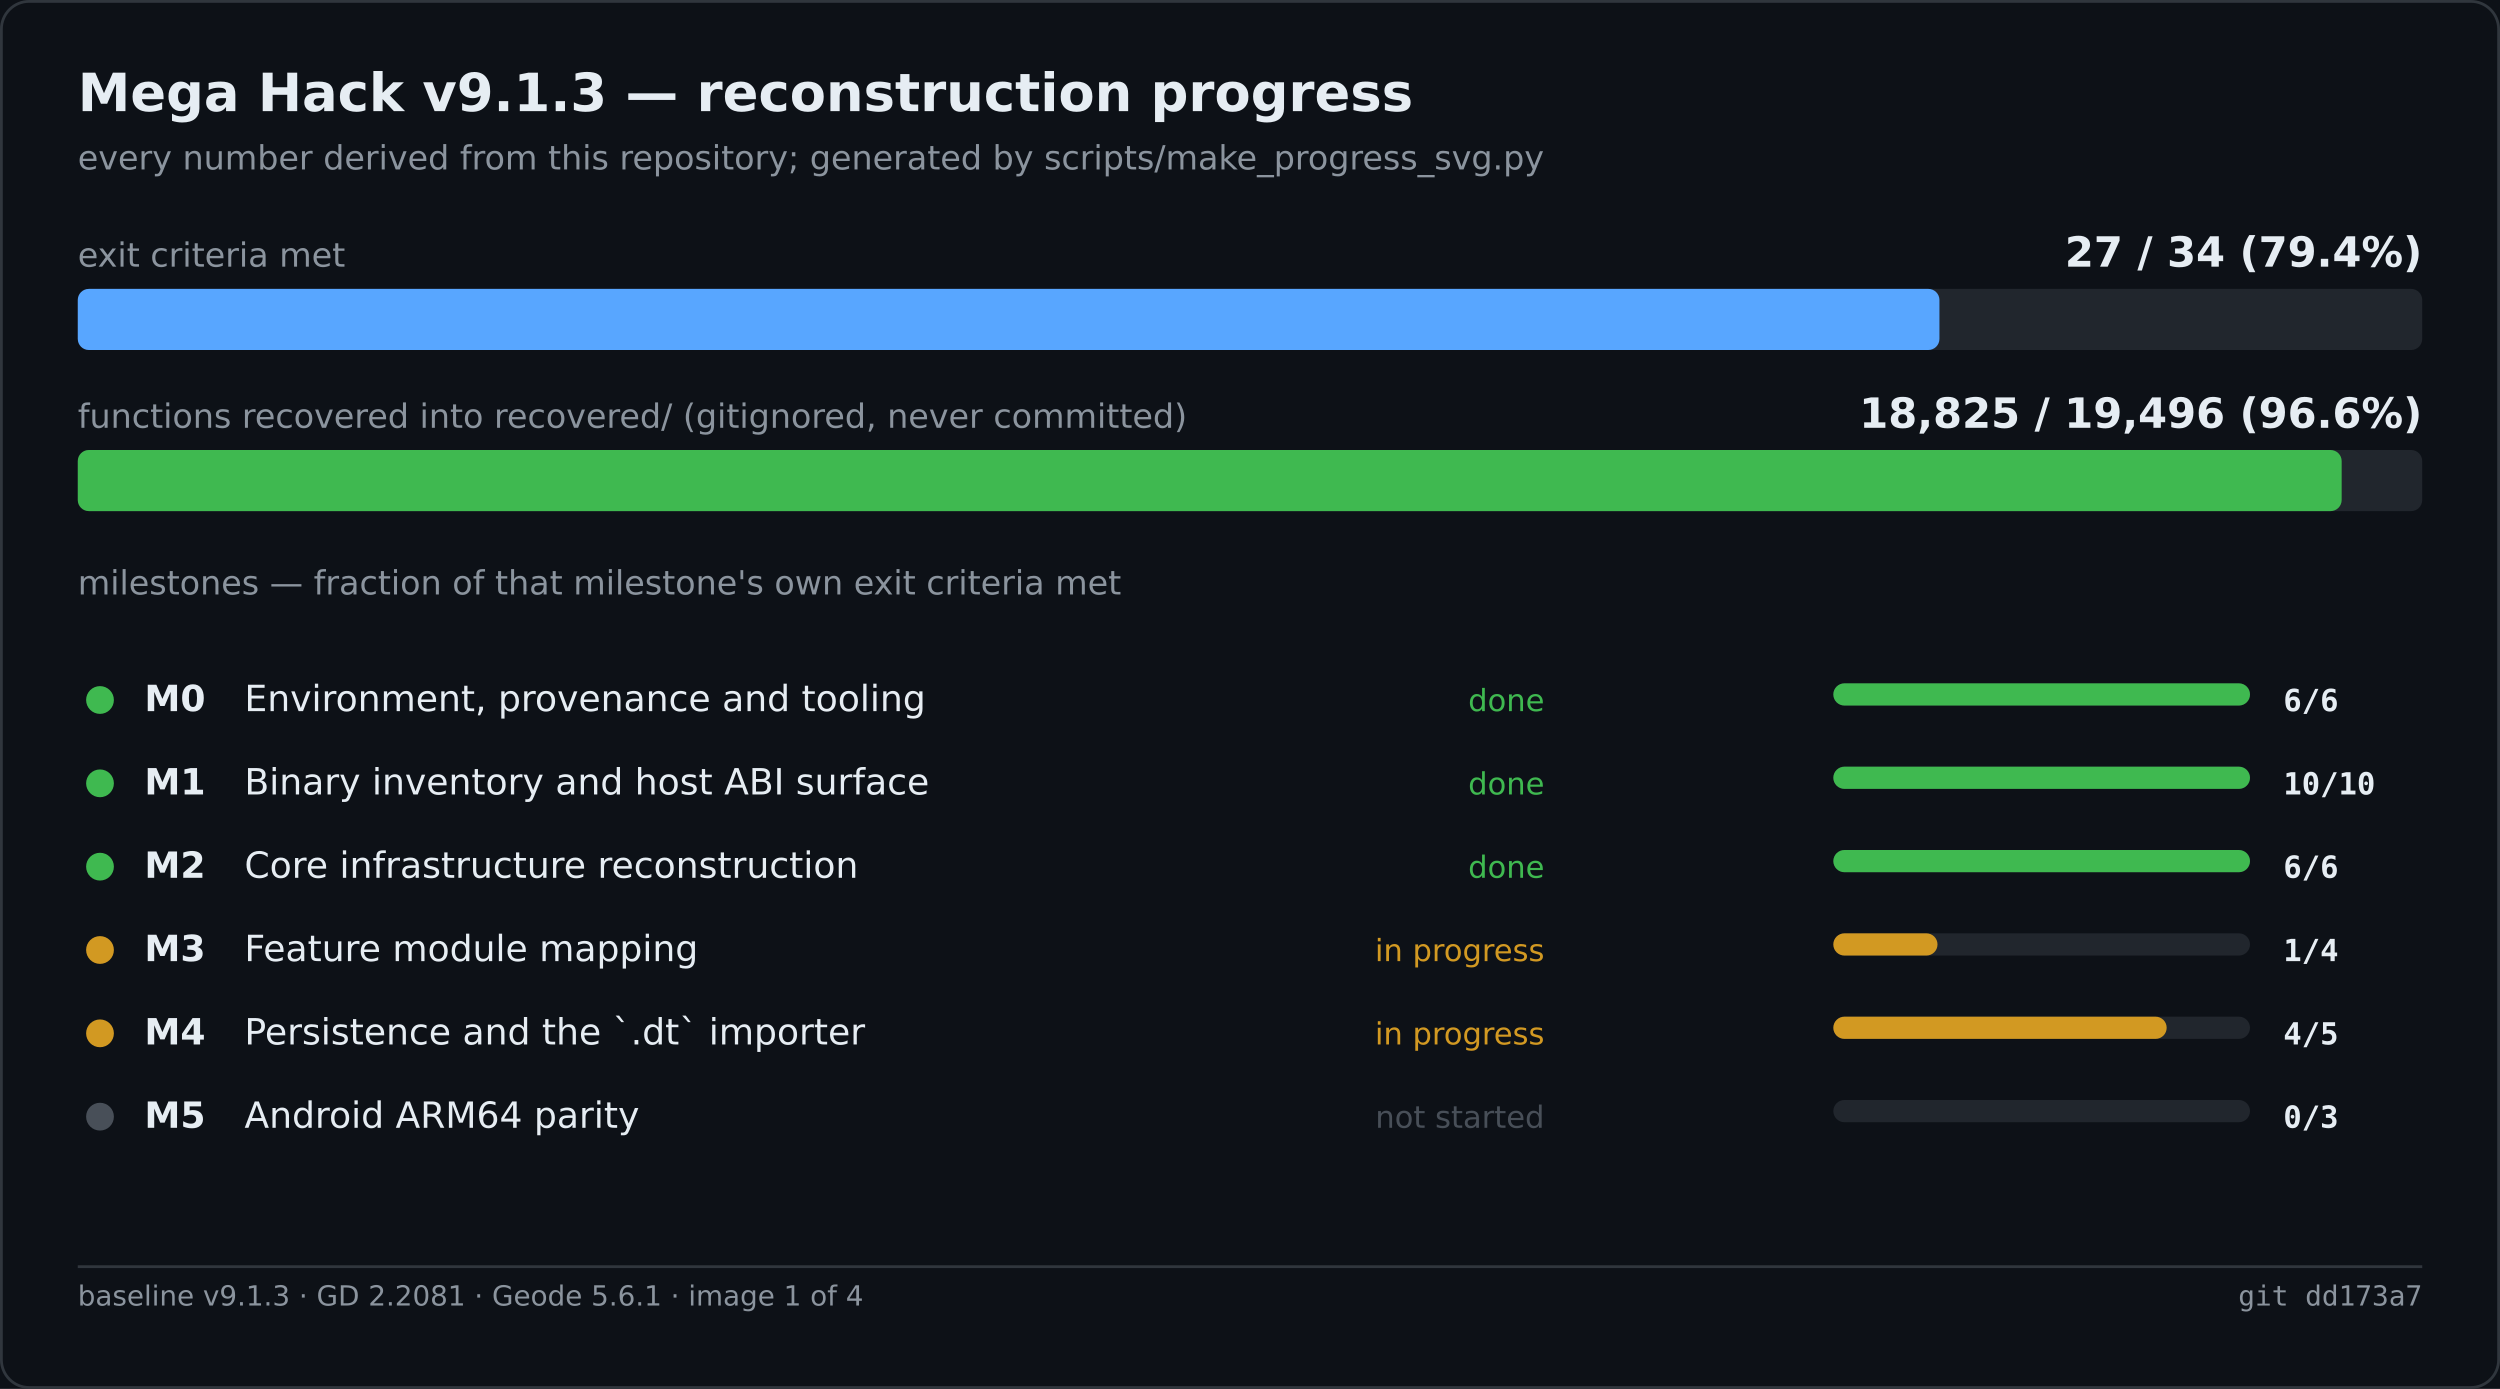
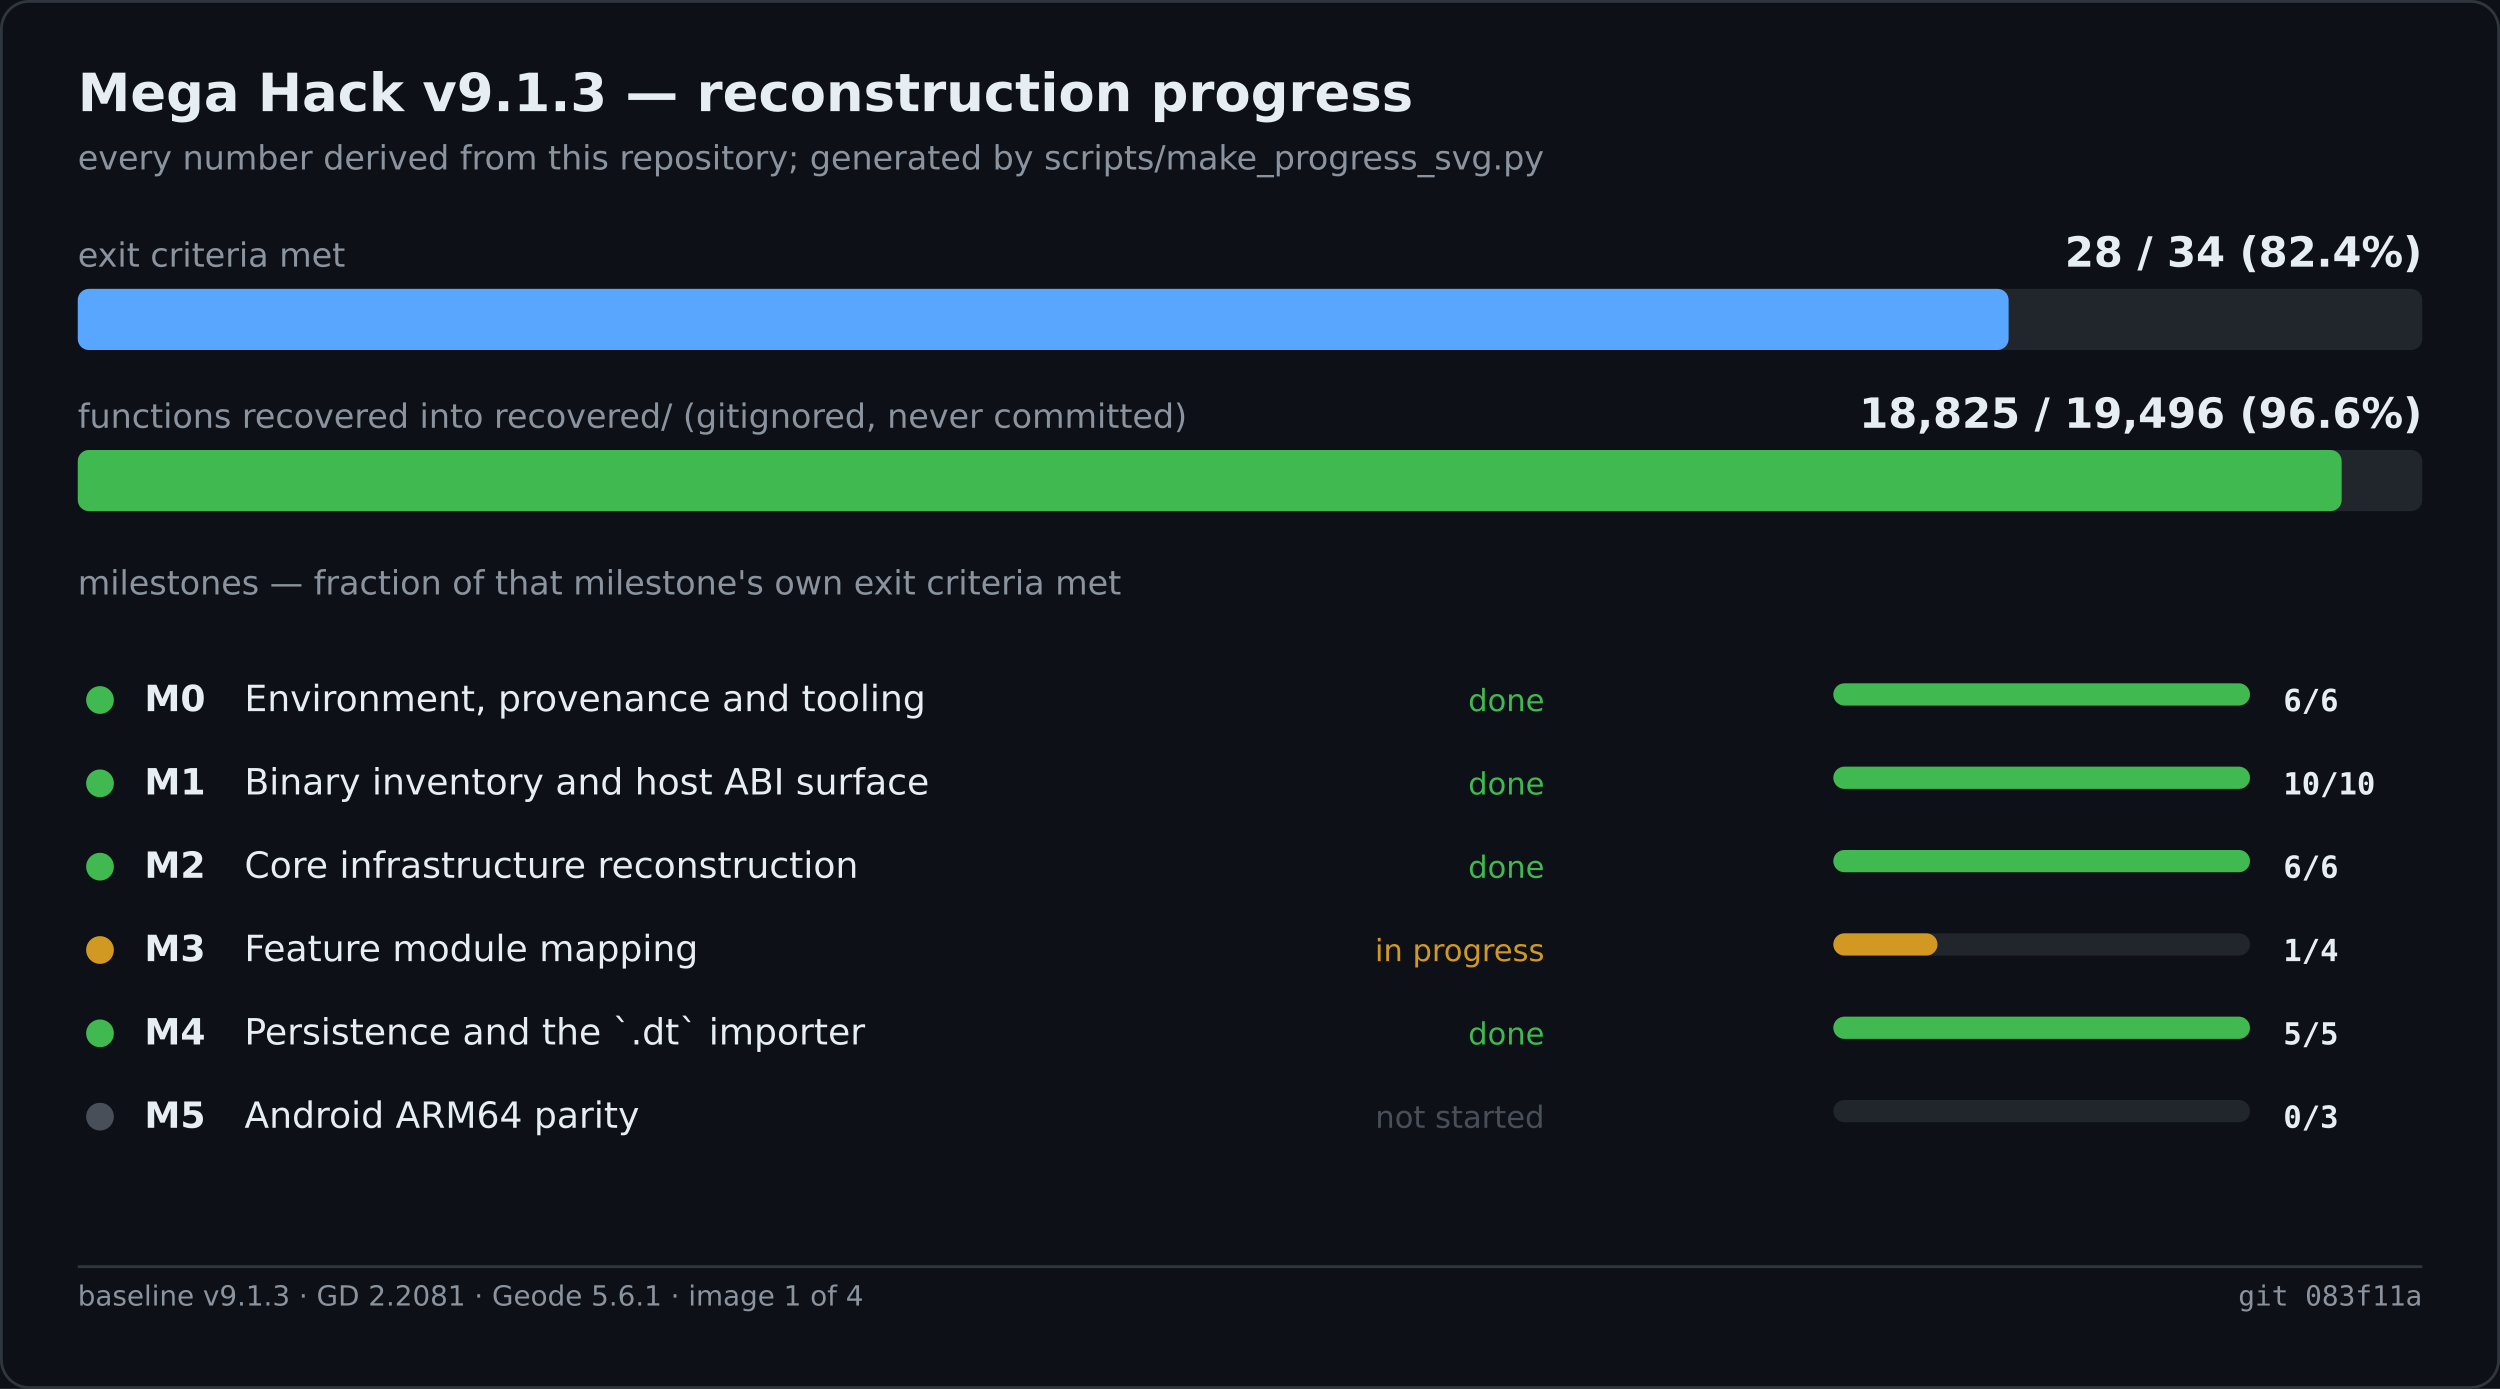
<svg xmlns="http://www.w3.org/2000/svg" width="900" height="500" viewBox="0 0 900 500" role="img" aria-label="Mega Hack v9.1.3 — reconstruction progress">
  <rect width="900" height="500" fill="#0d1117" />
  <rect x="0.5" y="0.5" width="899" height="499" fill="none" stroke="#30363d" rx="10" />
  <text x="28" y="40" font-family="Segoe UI,DejaVu Sans,Helvetica,sans-serif" font-size="19" font-weight="600" fill="#e6edf3">Mega Hack v9.1.3 — reconstruction progress</text>
  <text x="28" y="61" font-family="Segoe UI,DejaVu Sans,Helvetica,sans-serif" font-size="12" fill="#8b949e">every number derived from this repository; generated by scripts/make_progress_svg.py</text>
  <text x="28.0" y="96.0" font-family="Segoe UI,DejaVu Sans,Helvetica,sans-serif" font-size="12" fill="#8b949e">exit criteria met</text>
-   <text x="872.0" y="96.0" font-family="Segoe UI,DejaVu Sans,Helvetica,sans-serif" font-size="15" fill="#e6edf3" font-weight="600" text-anchor="end">27 / 34   (79.4%)</text>
+   <text x="872.0" y="96.0" font-family="Segoe UI,DejaVu Sans,Helvetica,sans-serif" font-size="15" fill="#e6edf3" font-weight="600" text-anchor="end">28 / 34   (82.4%)</text>
  <rect x="28.0" y="104.0" width="844.0" height="22.0" fill="#21262d" rx="4" />
-   <rect x="28.0" y="104.0" width="670.2" height="22.0" fill="#58a6ff" rx="4" />
+   <rect x="28.0" y="104.0" width="695.1" height="22.0" fill="#58a6ff" rx="4" />
  <text x="28.0" y="154.0" font-family="Segoe UI,DejaVu Sans,Helvetica,sans-serif" font-size="12" fill="#8b949e">functions recovered into recovered/ (gitignored, never committed)</text>
  <text x="872.0" y="154.0" font-family="Segoe UI,DejaVu Sans,Helvetica,sans-serif" font-size="15" fill="#e6edf3" font-weight="600" text-anchor="end">18,825 / 19,496   (96.6%)</text>
  <rect x="28.0" y="162.0" width="844.0" height="22.0" fill="#21262d" rx="4" />
  <rect x="28.0" y="162.0" width="815.0" height="22.0" fill="#3fb950" rx="4" />
  <text x="28.0" y="214.0" font-family="Segoe UI,DejaVu Sans,Helvetica,sans-serif" font-size="12" fill="#8b949e">milestones — fraction of that milestone's own exit criteria met</text>
  <circle cx="36.0" cy="252.0" r="5" fill="#3fb950" />
  <text x="52.0" y="256.0" font-family="Segoe UI,DejaVu Sans,Helvetica,sans-serif" font-size="13" fill="#e6edf3" font-weight="600">M0</text>
  <text x="88.0" y="256.0" font-family="Segoe UI,DejaVu Sans,Helvetica,sans-serif" font-size="13" fill="#e6edf3">Environment, provenance and tooling</text>
  <text x="556.0" y="256.0" font-family="Segoe UI,DejaVu Sans,Helvetica,sans-serif" font-size="11" fill="#3fb950" text-anchor="end">done</text>
  <rect x="660.0" y="246.0" width="150.0" height="8.0" fill="#21262d" rx="4" />
  <rect x="660.0" y="246.0" width="150.0" height="8.0" fill="#3fb950" rx="4" />
  <text x="822.0" y="256.0" font-family="Cascadia Mono,Consolas,DejaVu Sans Mono,monospace" font-size="11" fill="#e6edf3" font-weight="600">6/6</text>
  <circle cx="36.0" cy="282.0" r="5" fill="#3fb950" />
  <text x="52.0" y="286.0" font-family="Segoe UI,DejaVu Sans,Helvetica,sans-serif" font-size="13" fill="#e6edf3" font-weight="600">M1</text>
  <text x="88.0" y="286.0" font-family="Segoe UI,DejaVu Sans,Helvetica,sans-serif" font-size="13" fill="#e6edf3">Binary inventory and host ABI surface</text>
  <text x="556.0" y="286.0" font-family="Segoe UI,DejaVu Sans,Helvetica,sans-serif" font-size="11" fill="#3fb950" text-anchor="end">done</text>
  <rect x="660.0" y="276.0" width="150.0" height="8.0" fill="#21262d" rx="4" />
  <rect x="660.0" y="276.0" width="150.0" height="8.0" fill="#3fb950" rx="4" />
  <text x="822.0" y="286.0" font-family="Cascadia Mono,Consolas,DejaVu Sans Mono,monospace" font-size="11" fill="#e6edf3" font-weight="600">10/10</text>
  <circle cx="36.0" cy="312.0" r="5" fill="#3fb950" />
  <text x="52.0" y="316.0" font-family="Segoe UI,DejaVu Sans,Helvetica,sans-serif" font-size="13" fill="#e6edf3" font-weight="600">M2</text>
  <text x="88.0" y="316.0" font-family="Segoe UI,DejaVu Sans,Helvetica,sans-serif" font-size="13" fill="#e6edf3">Core infrastructure reconstruction</text>
  <text x="556.0" y="316.0" font-family="Segoe UI,DejaVu Sans,Helvetica,sans-serif" font-size="11" fill="#3fb950" text-anchor="end">done</text>
  <rect x="660.0" y="306.0" width="150.0" height="8.0" fill="#21262d" rx="4" />
  <rect x="660.0" y="306.0" width="150.0" height="8.0" fill="#3fb950" rx="4" />
  <text x="822.0" y="316.0" font-family="Cascadia Mono,Consolas,DejaVu Sans Mono,monospace" font-size="11" fill="#e6edf3" font-weight="600">6/6</text>
  <circle cx="36.0" cy="342.0" r="5" fill="#d29922" />
  <text x="52.0" y="346.0" font-family="Segoe UI,DejaVu Sans,Helvetica,sans-serif" font-size="13" fill="#e6edf3" font-weight="600">M3</text>
  <text x="88.0" y="346.0" font-family="Segoe UI,DejaVu Sans,Helvetica,sans-serif" font-size="13" fill="#e6edf3">Feature module mapping</text>
  <text x="556.0" y="346.0" font-family="Segoe UI,DejaVu Sans,Helvetica,sans-serif" font-size="11" fill="#d29922" text-anchor="end">in progress</text>
  <rect x="660.0" y="336.0" width="150.0" height="8.0" fill="#21262d" rx="4" />
  <rect x="660.0" y="336.0" width="37.5" height="8.0" fill="#d29922" rx="4" />
  <text x="822.0" y="346.0" font-family="Cascadia Mono,Consolas,DejaVu Sans Mono,monospace" font-size="11" fill="#e6edf3" font-weight="600">1/4</text>
-   <circle cx="36.0" cy="372.0" r="5" fill="#d29922" />
+   <circle cx="36.0" cy="372.0" r="5" fill="#3fb950" />
  <text x="52.0" y="376.0" font-family="Segoe UI,DejaVu Sans,Helvetica,sans-serif" font-size="13" fill="#e6edf3" font-weight="600">M4</text>
  <text x="88.0" y="376.0" font-family="Segoe UI,DejaVu Sans,Helvetica,sans-serif" font-size="13" fill="#e6edf3">Persistence and the `.dt` importer</text>
-   <text x="556.0" y="376.0" font-family="Segoe UI,DejaVu Sans,Helvetica,sans-serif" font-size="11" fill="#d29922" text-anchor="end">in progress</text>
+   <text x="556.0" y="376.0" font-family="Segoe UI,DejaVu Sans,Helvetica,sans-serif" font-size="11" fill="#3fb950" text-anchor="end">done</text>
  <rect x="660.0" y="366.0" width="150.0" height="8.0" fill="#21262d" rx="4" />
-   <rect x="660.0" y="366.0" width="120.0" height="8.0" fill="#d29922" rx="4" />
-   <text x="822.0" y="376.0" font-family="Cascadia Mono,Consolas,DejaVu Sans Mono,monospace" font-size="11" fill="#e6edf3" font-weight="600">4/5</text>
+   <rect x="660.0" y="366.0" width="150.0" height="8.0" fill="#3fb950" rx="4" />
+   <text x="822.0" y="376.0" font-family="Cascadia Mono,Consolas,DejaVu Sans Mono,monospace" font-size="11" fill="#e6edf3" font-weight="600">5/5</text>
  <circle cx="36.0" cy="402.0" r="5" fill="#484f58" />
  <text x="52.0" y="406.0" font-family="Segoe UI,DejaVu Sans,Helvetica,sans-serif" font-size="13" fill="#e6edf3" font-weight="600">M5</text>
  <text x="88.0" y="406.0" font-family="Segoe UI,DejaVu Sans,Helvetica,sans-serif" font-size="13" fill="#e6edf3">Android ARM64 parity</text>
  <text x="556.0" y="406.0" font-family="Segoe UI,DejaVu Sans,Helvetica,sans-serif" font-size="11" fill="#484f58" text-anchor="end">not started</text>
  <rect x="660.0" y="396.0" width="150.0" height="8.0" fill="#21262d" rx="4" />
  <text x="822.0" y="406.0" font-family="Cascadia Mono,Consolas,DejaVu Sans Mono,monospace" font-size="11" fill="#e6edf3" font-weight="600">0/3</text>
  <line x1="28.0" y1="456.0" x2="872.0" y2="456.0" stroke="#30363d" stroke-width="1" />
  <text x="28.0" y="470.0" font-family="Segoe UI,DejaVu Sans,Helvetica,sans-serif" font-size="10" fill="#8b949e">baseline v9.1.3 · GD 2.2081 · Geode 5.6.1 · image 1 of 4</text>
-   <text x="872.0" y="470.0" font-family="Cascadia Mono,Consolas,DejaVu Sans Mono,monospace" font-size="10" fill="#8b949e" text-anchor="end">git dd173a7</text>
+   <text x="872.0" y="470.0" font-family="Cascadia Mono,Consolas,DejaVu Sans Mono,monospace" font-size="10" fill="#8b949e" text-anchor="end">git 083f11a</text>
</svg>
